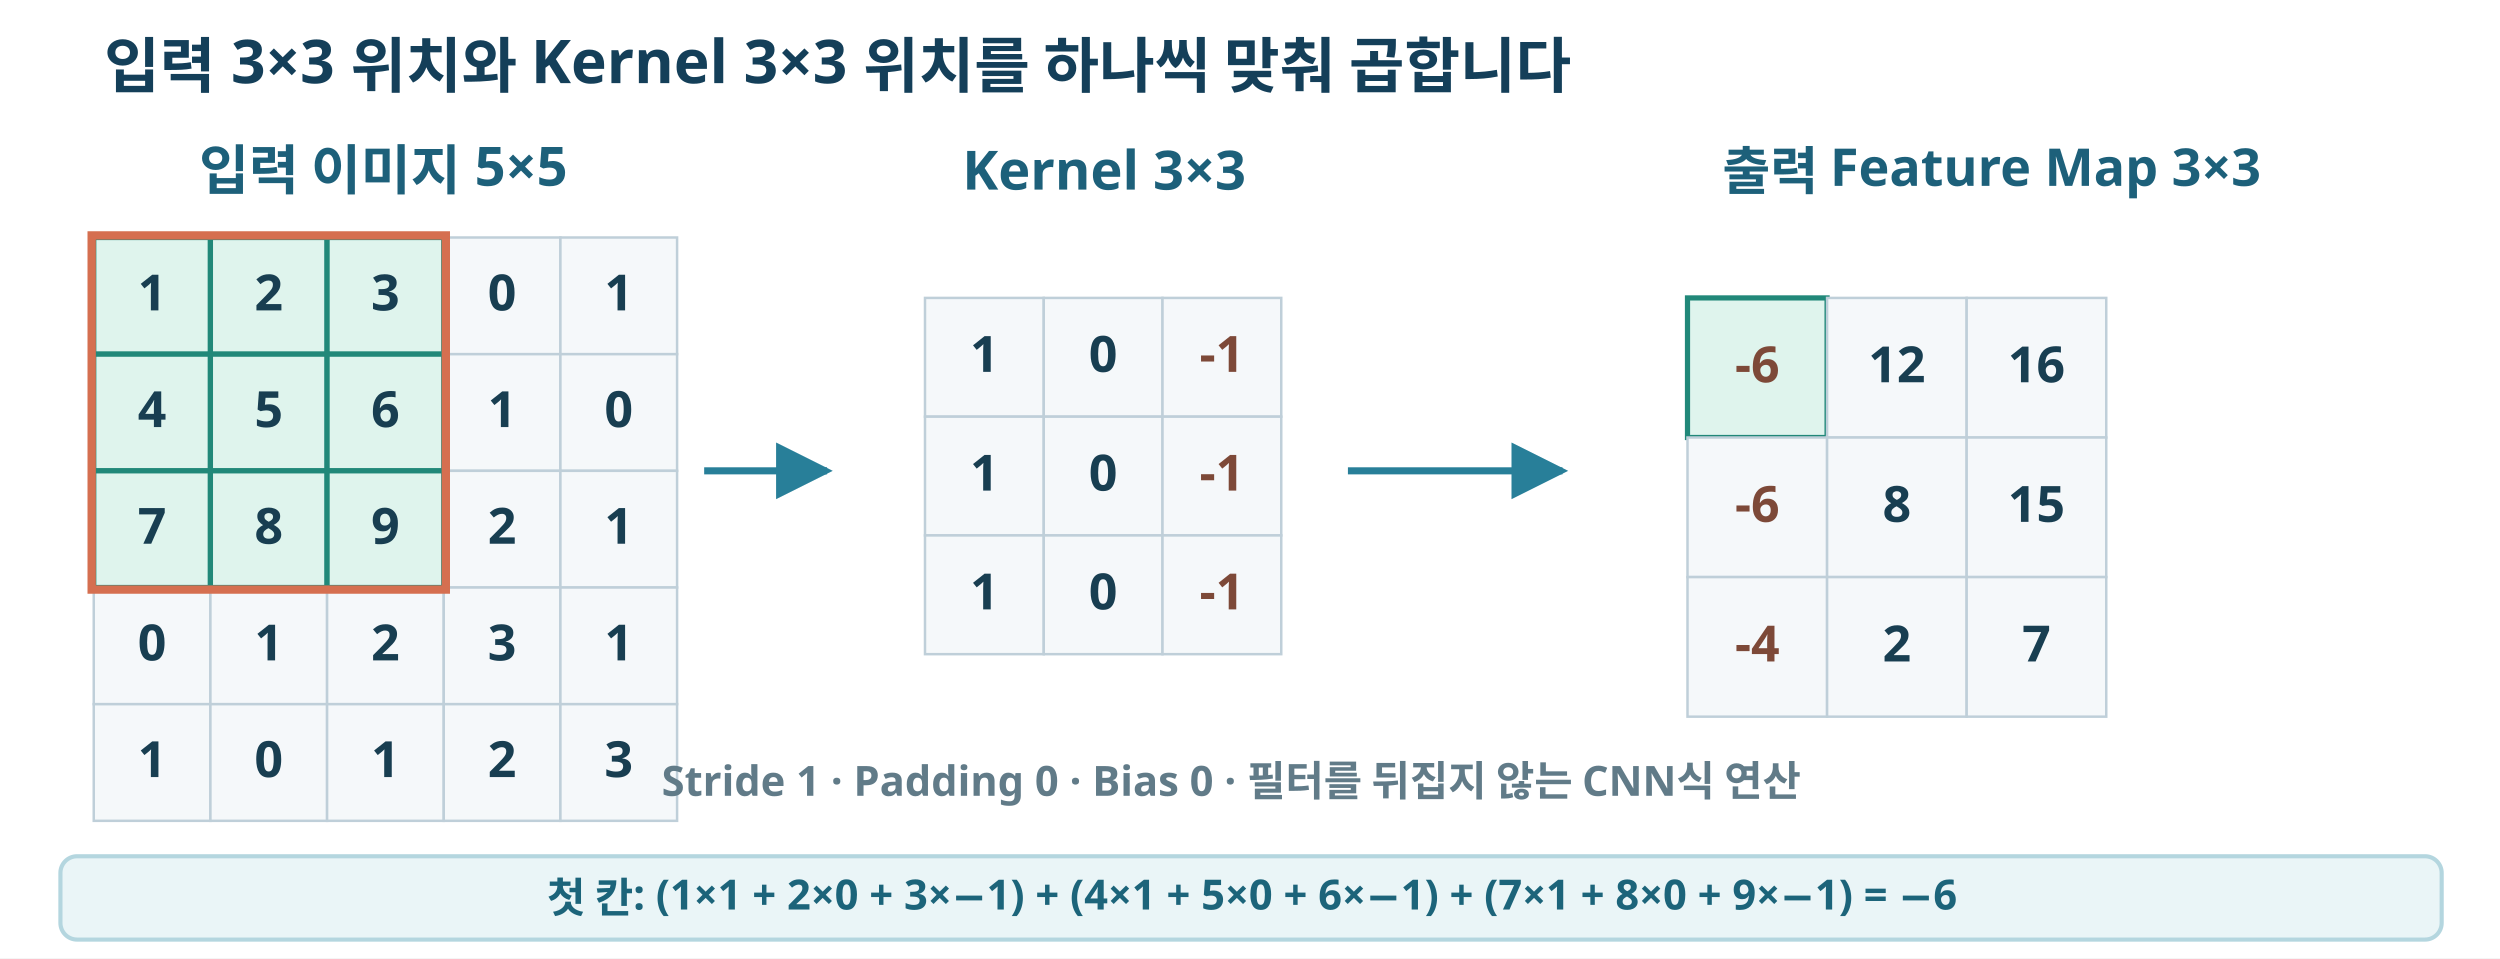
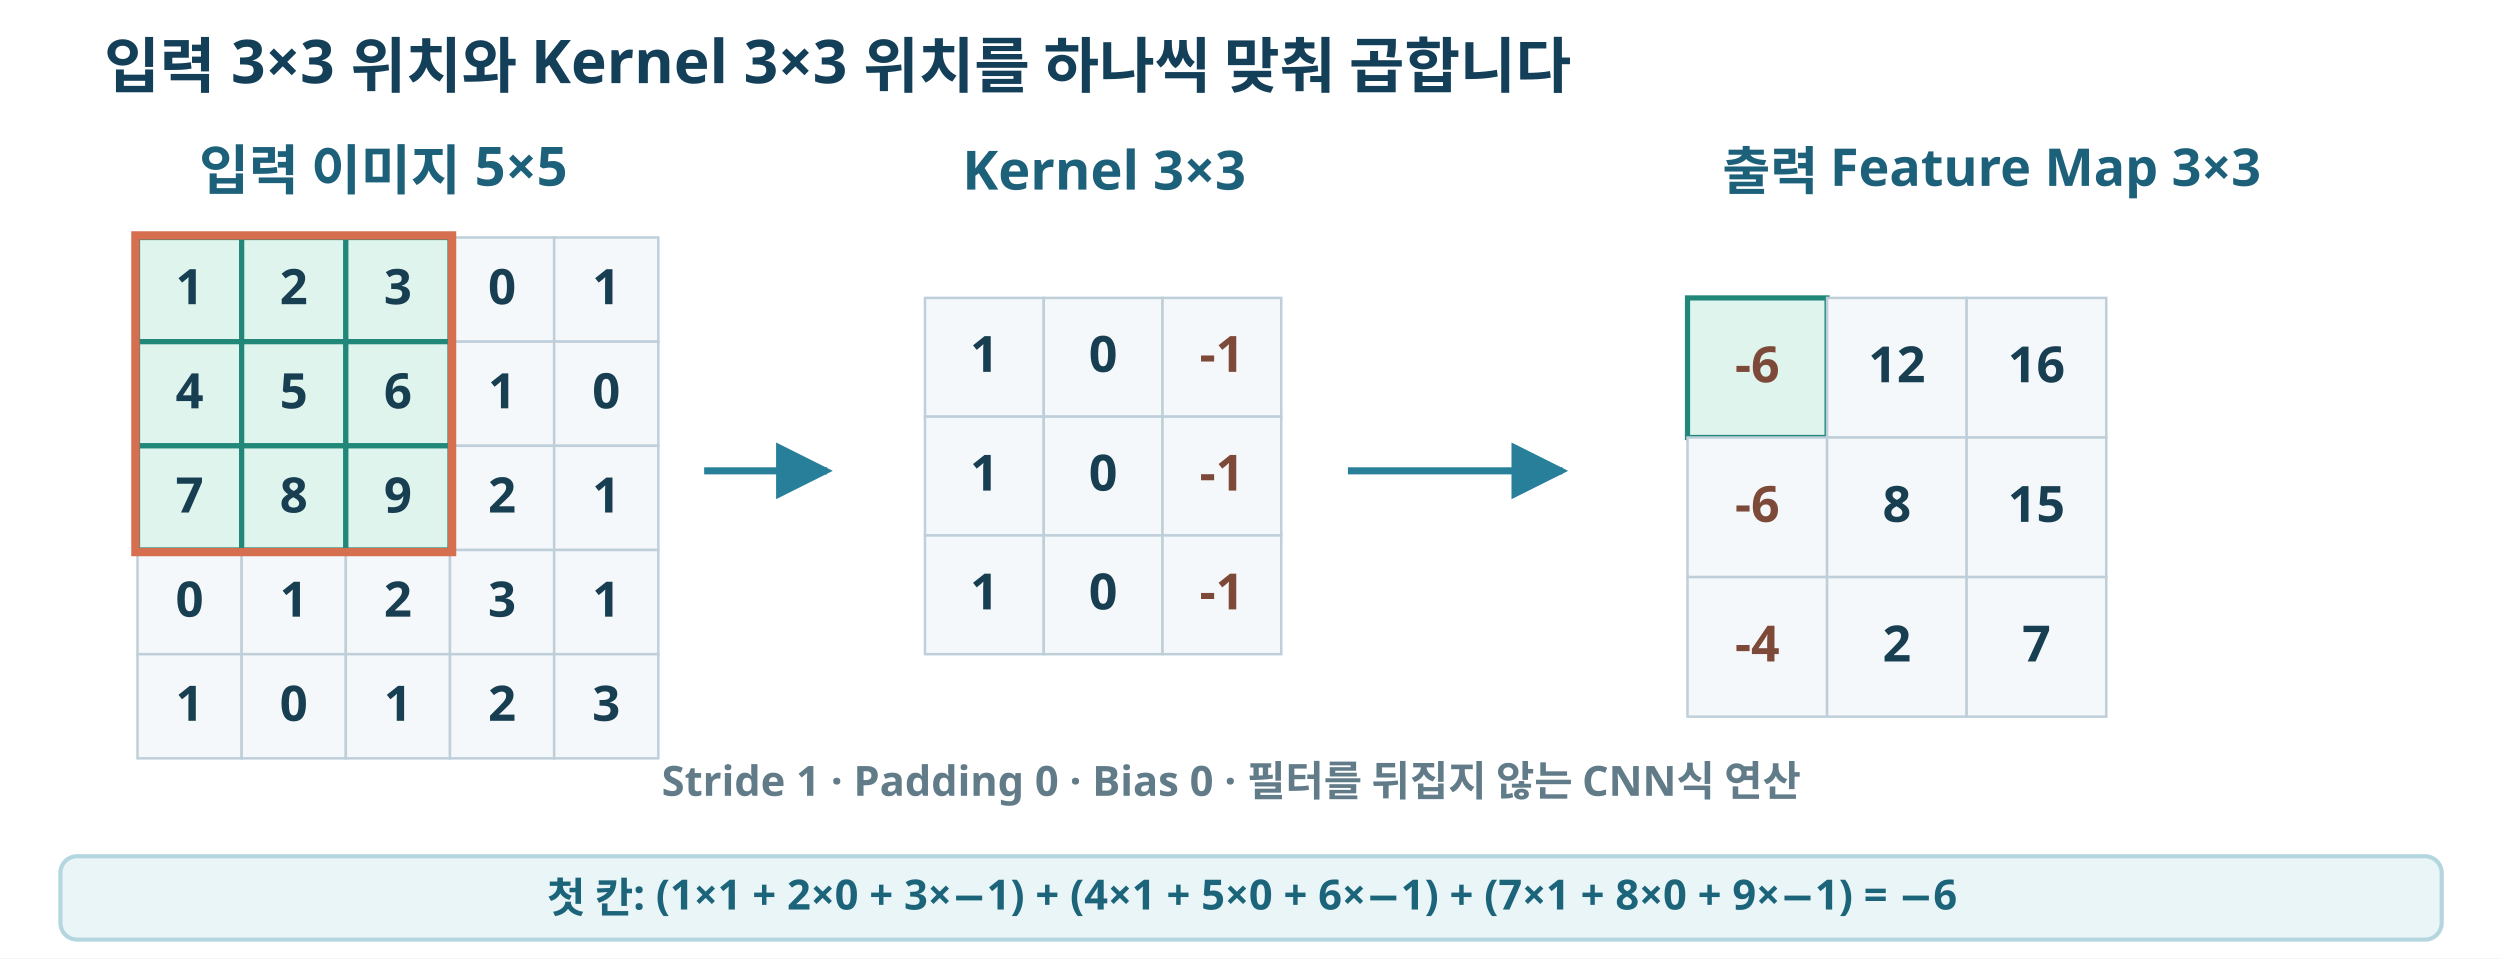
<svg xmlns="http://www.w3.org/2000/svg" viewBox="0 0 1200 460" width="1200" height="460" role="img" aria-label="5x5 Input, 3x3 kernel cross correlation results in 3x3 feature map -6 12 16 -6 8 15 -4 2 7">
  <defs>
    <marker id="arrow" viewBox="0 0 10 10" refX="9" refY="5" markerWidth="8" markerHeight="8" orient="auto">
      <path d="M0 0L10 5L0 10Z" fill="#287f99" />
    </marker>
  </defs>
  <rect width="1200" height="460" fill="#fff" />
  <text x="50" y="42" text-anchor="start" font-family="Noto Sans KR,Malgun Gothic,sans-serif" font-size="29" font-weight="740" fill="#143f59">입력 3×3 위치와 Kernel 3×3 위치를 하나씩 맞춰 곱합니다</text>
  <text x="184" y="91" text-anchor="middle" font-family="Noto Sans KR,Malgun Gothic,sans-serif" font-size="26" font-weight="760" fill="#1d607a">입력 이미지 5×5</text>
  <text x="530" y="91" text-anchor="middle" font-family="Noto Sans KR,Malgun Gothic,sans-serif" font-size="26" font-weight="760" fill="#1d607a">Kernel 3×3</text>
  <text x="956" y="91" text-anchor="middle" font-family="Noto Sans KR,Malgun Gothic,sans-serif" font-size="25" font-weight="760" fill="#1d607a">출력 Feature Map 3×3</text>
-   <rect x="45" y="114" width="56" height="56" rx="0" fill="#dff4ed" stroke="#218879" stroke-width="2.5" />
-   <text x="73" y="149" text-anchor="middle" font-family="Noto Sans KR,Malgun Gothic,sans-serif" font-size="24" font-weight="700" fill="#183e51">1</text>
-   <rect x="101" y="114" width="56" height="56" rx="0" fill="#dff4ed" stroke="#218879" stroke-width="2.5" />
-   <text x="129" y="149" text-anchor="middle" font-family="Noto Sans KR,Malgun Gothic,sans-serif" font-size="24" font-weight="700" fill="#183e51">2</text>
-   <rect x="157" y="114" width="56" height="56" rx="0" fill="#dff4ed" stroke="#218879" stroke-width="2.5" />
-   <text x="185" y="149" text-anchor="middle" font-family="Noto Sans KR,Malgun Gothic,sans-serif" font-size="24" font-weight="700" fill="#183e51">3</text>
-   <rect x="213" y="114" width="56" height="56" rx="0" fill="#f5f8fa" stroke="#bfcfd9" stroke-width="1.2" />
-   <text x="241" y="149" text-anchor="middle" font-family="Noto Sans KR,Malgun Gothic,sans-serif" font-size="24" font-weight="700" fill="#183e51">0</text>
-   <rect x="269" y="114" width="56" height="56" rx="0" fill="#f5f8fa" stroke="#bfcfd9" stroke-width="1.2" />
-   <text x="297" y="149" text-anchor="middle" font-family="Noto Sans KR,Malgun Gothic,sans-serif" font-size="24" font-weight="700" fill="#183e51">1</text>
-   <rect x="45" y="170" width="56" height="56" rx="0" fill="#dff4ed" stroke="#218879" stroke-width="2.5" />
-   <text x="73" y="205" text-anchor="middle" font-family="Noto Sans KR,Malgun Gothic,sans-serif" font-size="24" font-weight="700" fill="#183e51">4</text>
-   <rect x="101" y="170" width="56" height="56" rx="0" fill="#dff4ed" stroke="#218879" stroke-width="2.5" />
-   <text x="129" y="205" text-anchor="middle" font-family="Noto Sans KR,Malgun Gothic,sans-serif" font-size="24" font-weight="700" fill="#183e51">5</text>
-   <rect x="157" y="170" width="56" height="56" rx="0" fill="#dff4ed" stroke="#218879" stroke-width="2.5" />
-   <text x="185" y="205" text-anchor="middle" font-family="Noto Sans KR,Malgun Gothic,sans-serif" font-size="24" font-weight="700" fill="#183e51">6</text>
-   <rect x="213" y="170" width="56" height="56" rx="0" fill="#f5f8fa" stroke="#bfcfd9" stroke-width="1.2" />
-   <text x="241" y="205" text-anchor="middle" font-family="Noto Sans KR,Malgun Gothic,sans-serif" font-size="24" font-weight="700" fill="#183e51">1</text>
-   <rect x="269" y="170" width="56" height="56" rx="0" fill="#f5f8fa" stroke="#bfcfd9" stroke-width="1.2" />
-   <text x="297" y="205" text-anchor="middle" font-family="Noto Sans KR,Malgun Gothic,sans-serif" font-size="24" font-weight="700" fill="#183e51">0</text>
-   <rect x="45" y="226" width="56" height="56" rx="0" fill="#dff4ed" stroke="#218879" stroke-width="2.5" />
-   <text x="73" y="261" text-anchor="middle" font-family="Noto Sans KR,Malgun Gothic,sans-serif" font-size="24" font-weight="700" fill="#183e51">7</text>
-   <rect x="101" y="226" width="56" height="56" rx="0" fill="#dff4ed" stroke="#218879" stroke-width="2.5" />
-   <text x="129" y="261" text-anchor="middle" font-family="Noto Sans KR,Malgun Gothic,sans-serif" font-size="24" font-weight="700" fill="#183e51">8</text>
-   <rect x="157" y="226" width="56" height="56" rx="0" fill="#dff4ed" stroke="#218879" stroke-width="2.5" />
-   <text x="185" y="261" text-anchor="middle" font-family="Noto Sans KR,Malgun Gothic,sans-serif" font-size="24" font-weight="700" fill="#183e51">9</text>
-   <rect x="213" y="226" width="56" height="56" rx="0" fill="#f5f8fa" stroke="#bfcfd9" stroke-width="1.2" />
-   <text x="241" y="261" text-anchor="middle" font-family="Noto Sans KR,Malgun Gothic,sans-serif" font-size="24" font-weight="700" fill="#183e51">2</text>
-   <rect x="269" y="226" width="56" height="56" rx="0" fill="#f5f8fa" stroke="#bfcfd9" stroke-width="1.2" />
-   <text x="297" y="261" text-anchor="middle" font-family="Noto Sans KR,Malgun Gothic,sans-serif" font-size="24" font-weight="700" fill="#183e51">1</text>
-   <rect x="45" y="282" width="56" height="56" rx="0" fill="#f5f8fa" stroke="#bfcfd9" stroke-width="1.2" />
-   <text x="73" y="317" text-anchor="middle" font-family="Noto Sans KR,Malgun Gothic,sans-serif" font-size="24" font-weight="700" fill="#183e51">0</text>
-   <rect x="101" y="282" width="56" height="56" rx="0" fill="#f5f8fa" stroke="#bfcfd9" stroke-width="1.2" />
-   <text x="129" y="317" text-anchor="middle" font-family="Noto Sans KR,Malgun Gothic,sans-serif" font-size="24" font-weight="700" fill="#183e51">1</text>
-   <rect x="157" y="282" width="56" height="56" rx="0" fill="#f5f8fa" stroke="#bfcfd9" stroke-width="1.2" />
-   <text x="185" y="317" text-anchor="middle" font-family="Noto Sans KR,Malgun Gothic,sans-serif" font-size="24" font-weight="700" fill="#183e51">2</text>
-   <rect x="213" y="282" width="56" height="56" rx="0" fill="#f5f8fa" stroke="#bfcfd9" stroke-width="1.2" />
-   <text x="241" y="317" text-anchor="middle" font-family="Noto Sans KR,Malgun Gothic,sans-serif" font-size="24" font-weight="700" fill="#183e51">3</text>
-   <rect x="269" y="282" width="56" height="56" rx="0" fill="#f5f8fa" stroke="#bfcfd9" stroke-width="1.2" />
-   <text x="297" y="317" text-anchor="middle" font-family="Noto Sans KR,Malgun Gothic,sans-serif" font-size="24" font-weight="700" fill="#183e51">1</text>
-   <rect x="45" y="338" width="56" height="56" rx="0" fill="#f5f8fa" stroke="#bfcfd9" stroke-width="1.2" />
-   <text x="73" y="373" text-anchor="middle" font-family="Noto Sans KR,Malgun Gothic,sans-serif" font-size="24" font-weight="700" fill="#183e51">1</text>
-   <rect x="101" y="338" width="56" height="56" rx="0" fill="#f5f8fa" stroke="#bfcfd9" stroke-width="1.2" />
-   <text x="129" y="373" text-anchor="middle" font-family="Noto Sans KR,Malgun Gothic,sans-serif" font-size="24" font-weight="700" fill="#183e51">0</text>
-   <rect x="157" y="338" width="56" height="56" rx="0" fill="#f5f8fa" stroke="#bfcfd9" stroke-width="1.2" />
-   <text x="185" y="373" text-anchor="middle" font-family="Noto Sans KR,Malgun Gothic,sans-serif" font-size="24" font-weight="700" fill="#183e51">1</text>
-   <rect x="213" y="338" width="56" height="56" rx="0" fill="#f5f8fa" stroke="#bfcfd9" stroke-width="1.2" />
-   <text x="241" y="373" text-anchor="middle" font-family="Noto Sans KR,Malgun Gothic,sans-serif" font-size="24" font-weight="700" fill="#183e51">2</text>
-   <rect x="269" y="338" width="56" height="56" rx="0" fill="#f5f8fa" stroke="#bfcfd9" stroke-width="1.2" />
-   <text x="297" y="373" text-anchor="middle" font-family="Noto Sans KR,Malgun Gothic,sans-serif" font-size="24" font-weight="700" fill="#183e51">3</text>
-   <rect x="44" y="113" width="170" height="170" fill="none" stroke="#d56f50" stroke-width="4" />
+   <rect x="66" y="114" width="50" height="50" rx="0" fill="#dff4ed" stroke="#218879" stroke-width="2.5" />
+   <text x="91" y="146" text-anchor="middle" font-family="Noto Sans KR,Malgun Gothic,sans-serif" font-size="23.5" font-weight="700" fill="#183e51">1</text>
+   <rect x="116" y="114" width="50" height="50" rx="0" fill="#dff4ed" stroke="#218879" stroke-width="2.5" />
+   <text x="141" y="146" text-anchor="middle" font-family="Noto Sans KR,Malgun Gothic,sans-serif" font-size="23.5" font-weight="700" fill="#183e51">2</text>
+   <rect x="166" y="114" width="50" height="50" rx="0" fill="#dff4ed" stroke="#218879" stroke-width="2.5" />
+   <text x="191" y="146" text-anchor="middle" font-family="Noto Sans KR,Malgun Gothic,sans-serif" font-size="23.5" font-weight="700" fill="#183e51">3</text>
+   <rect x="216" y="114" width="50" height="50" rx="0" fill="#f5f8fa" stroke="#bfcfd9" stroke-width="1.2" />
+   <text x="241" y="146" text-anchor="middle" font-family="Noto Sans KR,Malgun Gothic,sans-serif" font-size="23.5" font-weight="700" fill="#183e51">0</text>
+   <rect x="266" y="114" width="50" height="50" rx="0" fill="#f5f8fa" stroke="#bfcfd9" stroke-width="1.2" />
+   <text x="291" y="146" text-anchor="middle" font-family="Noto Sans KR,Malgun Gothic,sans-serif" font-size="23.5" font-weight="700" fill="#183e51">1</text>
+   <rect x="66" y="164" width="50" height="50" rx="0" fill="#dff4ed" stroke="#218879" stroke-width="2.5" />
+   <text x="91" y="196" text-anchor="middle" font-family="Noto Sans KR,Malgun Gothic,sans-serif" font-size="23.5" font-weight="700" fill="#183e51">4</text>
+   <rect x="116" y="164" width="50" height="50" rx="0" fill="#dff4ed" stroke="#218879" stroke-width="2.5" />
+   <text x="141" y="196" text-anchor="middle" font-family="Noto Sans KR,Malgun Gothic,sans-serif" font-size="23.5" font-weight="700" fill="#183e51">5</text>
+   <rect x="166" y="164" width="50" height="50" rx="0" fill="#dff4ed" stroke="#218879" stroke-width="2.5" />
+   <text x="191" y="196" text-anchor="middle" font-family="Noto Sans KR,Malgun Gothic,sans-serif" font-size="23.5" font-weight="700" fill="#183e51">6</text>
+   <rect x="216" y="164" width="50" height="50" rx="0" fill="#f5f8fa" stroke="#bfcfd9" stroke-width="1.2" />
+   <text x="241" y="196" text-anchor="middle" font-family="Noto Sans KR,Malgun Gothic,sans-serif" font-size="23.5" font-weight="700" fill="#183e51">1</text>
+   <rect x="266" y="164" width="50" height="50" rx="0" fill="#f5f8fa" stroke="#bfcfd9" stroke-width="1.2" />
+   <text x="291" y="196" text-anchor="middle" font-family="Noto Sans KR,Malgun Gothic,sans-serif" font-size="23.5" font-weight="700" fill="#183e51">0</text>
+   <rect x="66" y="214" width="50" height="50" rx="0" fill="#dff4ed" stroke="#218879" stroke-width="2.5" />
+   <text x="91" y="246" text-anchor="middle" font-family="Noto Sans KR,Malgun Gothic,sans-serif" font-size="23.5" font-weight="700" fill="#183e51">7</text>
+   <rect x="116" y="214" width="50" height="50" rx="0" fill="#dff4ed" stroke="#218879" stroke-width="2.5" />
+   <text x="141" y="246" text-anchor="middle" font-family="Noto Sans KR,Malgun Gothic,sans-serif" font-size="23.5" font-weight="700" fill="#183e51">8</text>
+   <rect x="166" y="214" width="50" height="50" rx="0" fill="#dff4ed" stroke="#218879" stroke-width="2.5" />
+   <text x="191" y="246" text-anchor="middle" font-family="Noto Sans KR,Malgun Gothic,sans-serif" font-size="23.5" font-weight="700" fill="#183e51">9</text>
+   <rect x="216" y="214" width="50" height="50" rx="0" fill="#f5f8fa" stroke="#bfcfd9" stroke-width="1.2" />
+   <text x="241" y="246" text-anchor="middle" font-family="Noto Sans KR,Malgun Gothic,sans-serif" font-size="23.5" font-weight="700" fill="#183e51">2</text>
+   <rect x="266" y="214" width="50" height="50" rx="0" fill="#f5f8fa" stroke="#bfcfd9" stroke-width="1.2" />
+   <text x="291" y="246" text-anchor="middle" font-family="Noto Sans KR,Malgun Gothic,sans-serif" font-size="23.5" font-weight="700" fill="#183e51">1</text>
+   <rect x="66" y="264" width="50" height="50" rx="0" fill="#f5f8fa" stroke="#bfcfd9" stroke-width="1.2" />
+   <text x="91" y="296" text-anchor="middle" font-family="Noto Sans KR,Malgun Gothic,sans-serif" font-size="23.5" font-weight="700" fill="#183e51">0</text>
+   <rect x="116" y="264" width="50" height="50" rx="0" fill="#f5f8fa" stroke="#bfcfd9" stroke-width="1.2" />
+   <text x="141" y="296" text-anchor="middle" font-family="Noto Sans KR,Malgun Gothic,sans-serif" font-size="23.5" font-weight="700" fill="#183e51">1</text>
+   <rect x="166" y="264" width="50" height="50" rx="0" fill="#f5f8fa" stroke="#bfcfd9" stroke-width="1.2" />
+   <text x="191" y="296" text-anchor="middle" font-family="Noto Sans KR,Malgun Gothic,sans-serif" font-size="23.5" font-weight="700" fill="#183e51">2</text>
+   <rect x="216" y="264" width="50" height="50" rx="0" fill="#f5f8fa" stroke="#bfcfd9" stroke-width="1.2" />
+   <text x="241" y="296" text-anchor="middle" font-family="Noto Sans KR,Malgun Gothic,sans-serif" font-size="23.5" font-weight="700" fill="#183e51">3</text>
+   <rect x="266" y="264" width="50" height="50" rx="0" fill="#f5f8fa" stroke="#bfcfd9" stroke-width="1.2" />
+   <text x="291" y="296" text-anchor="middle" font-family="Noto Sans KR,Malgun Gothic,sans-serif" font-size="23.5" font-weight="700" fill="#183e51">1</text>
+   <rect x="66" y="314" width="50" height="50" rx="0" fill="#f5f8fa" stroke="#bfcfd9" stroke-width="1.2" />
+   <text x="91" y="346" text-anchor="middle" font-family="Noto Sans KR,Malgun Gothic,sans-serif" font-size="23.5" font-weight="700" fill="#183e51">1</text>
+   <rect x="116" y="314" width="50" height="50" rx="0" fill="#f5f8fa" stroke="#bfcfd9" stroke-width="1.2" />
+   <text x="141" y="346" text-anchor="middle" font-family="Noto Sans KR,Malgun Gothic,sans-serif" font-size="23.5" font-weight="700" fill="#183e51">0</text>
+   <rect x="166" y="314" width="50" height="50" rx="0" fill="#f5f8fa" stroke="#bfcfd9" stroke-width="1.2" />
+   <text x="191" y="346" text-anchor="middle" font-family="Noto Sans KR,Malgun Gothic,sans-serif" font-size="23.5" font-weight="700" fill="#183e51">1</text>
+   <rect x="216" y="314" width="50" height="50" rx="0" fill="#f5f8fa" stroke="#bfcfd9" stroke-width="1.2" />
+   <text x="241" y="346" text-anchor="middle" font-family="Noto Sans KR,Malgun Gothic,sans-serif" font-size="23.5" font-weight="700" fill="#183e51">2</text>
+   <rect x="266" y="314" width="50" height="50" rx="0" fill="#f5f8fa" stroke="#bfcfd9" stroke-width="1.2" />
+   <text x="291" y="346" text-anchor="middle" font-family="Noto Sans KR,Malgun Gothic,sans-serif" font-size="23.5" font-weight="700" fill="#183e51">3</text>
+   <rect x="65" y="113" width="152" height="152" fill="none" stroke="#d56f50" stroke-width="4" />
  <path d="M338 226L397 226" fill="none" stroke="#287f99" stroke-width="3.4" marker-end="url(#arrow)" />
  <rect x="444" y="143" width="57" height="57" rx="0" fill="#f5f8fa" stroke="#bfcfd9" stroke-width="1.2" />
  <text x="472.5" y="178.5" text-anchor="middle" font-family="Noto Sans KR,Malgun Gothic,sans-serif" font-size="24" font-weight="700" fill="#183e51">1</text>
  <rect x="501" y="143" width="57" height="57" rx="0" fill="#f5f8fa" stroke="#bfcfd9" stroke-width="1.2" />
  <text x="529.5" y="178.5" text-anchor="middle" font-family="Noto Sans KR,Malgun Gothic,sans-serif" font-size="24" font-weight="700" fill="#183e51">0</text>
  <rect x="558" y="143" width="57" height="57" rx="0" fill="#f5f8fa" stroke="#bfcfd9" stroke-width="1.2" />
  <text x="586.5" y="178.5" text-anchor="middle" font-family="Noto Sans KR,Malgun Gothic,sans-serif" font-size="24" font-weight="700" fill="#7d4938">-1</text>
  <rect x="444" y="200" width="57" height="57" rx="0" fill="#f5f8fa" stroke="#bfcfd9" stroke-width="1.2" />
  <text x="472.5" y="235.5" text-anchor="middle" font-family="Noto Sans KR,Malgun Gothic,sans-serif" font-size="24" font-weight="700" fill="#183e51">1</text>
  <rect x="501" y="200" width="57" height="57" rx="0" fill="#f5f8fa" stroke="#bfcfd9" stroke-width="1.2" />
  <text x="529.5" y="235.5" text-anchor="middle" font-family="Noto Sans KR,Malgun Gothic,sans-serif" font-size="24" font-weight="700" fill="#183e51">0</text>
  <rect x="558" y="200" width="57" height="57" rx="0" fill="#f5f8fa" stroke="#bfcfd9" stroke-width="1.2" />
  <text x="586.5" y="235.5" text-anchor="middle" font-family="Noto Sans KR,Malgun Gothic,sans-serif" font-size="24" font-weight="700" fill="#7d4938">-1</text>
  <rect x="444" y="257" width="57" height="57" rx="0" fill="#f5f8fa" stroke="#bfcfd9" stroke-width="1.2" />
  <text x="472.5" y="292.5" text-anchor="middle" font-family="Noto Sans KR,Malgun Gothic,sans-serif" font-size="24" font-weight="700" fill="#183e51">1</text>
  <rect x="501" y="257" width="57" height="57" rx="0" fill="#f5f8fa" stroke="#bfcfd9" stroke-width="1.2" />
  <text x="529.5" y="292.5" text-anchor="middle" font-family="Noto Sans KR,Malgun Gothic,sans-serif" font-size="24" font-weight="700" fill="#183e51">0</text>
  <rect x="558" y="257" width="57" height="57" rx="0" fill="#f5f8fa" stroke="#bfcfd9" stroke-width="1.2" />
  <text x="586.5" y="292.5" text-anchor="middle" font-family="Noto Sans KR,Malgun Gothic,sans-serif" font-size="24" font-weight="700" fill="#7d4938">-1</text>
  <path d="M647 226L750 226" fill="none" stroke="#287f99" stroke-width="3.4" marker-end="url(#arrow)" />
  <rect x="810" y="143" width="67" height="67" rx="0" fill="#dff4ed" stroke="#218879" stroke-width="2.5" />
  <text x="843.5" y="183.5" text-anchor="middle" font-family="Noto Sans KR,Malgun Gothic,sans-serif" font-size="24" font-weight="700" fill="#7d4938">-6</text>
  <rect x="877" y="143" width="67" height="67" rx="0" fill="#f5f8fa" stroke="#bfcfd9" stroke-width="1.2" />
  <text x="910.5" y="183.5" text-anchor="middle" font-family="Noto Sans KR,Malgun Gothic,sans-serif" font-size="24" font-weight="700" fill="#183e51">12</text>
  <rect x="944" y="143" width="67" height="67" rx="0" fill="#f5f8fa" stroke="#bfcfd9" stroke-width="1.2" />
  <text x="977.5" y="183.5" text-anchor="middle" font-family="Noto Sans KR,Malgun Gothic,sans-serif" font-size="24" font-weight="700" fill="#183e51">16</text>
  <rect x="810" y="210" width="67" height="67" rx="0" fill="#f5f8fa" stroke="#bfcfd9" stroke-width="1.2" />
  <text x="843.5" y="250.5" text-anchor="middle" font-family="Noto Sans KR,Malgun Gothic,sans-serif" font-size="24" font-weight="700" fill="#7d4938">-6</text>
  <rect x="877" y="210" width="67" height="67" rx="0" fill="#f5f8fa" stroke="#bfcfd9" stroke-width="1.2" />
  <text x="910.5" y="250.5" text-anchor="middle" font-family="Noto Sans KR,Malgun Gothic,sans-serif" font-size="24" font-weight="700" fill="#183e51">8</text>
  <rect x="944" y="210" width="67" height="67" rx="0" fill="#f5f8fa" stroke="#bfcfd9" stroke-width="1.2" />
  <text x="977.5" y="250.5" text-anchor="middle" font-family="Noto Sans KR,Malgun Gothic,sans-serif" font-size="24" font-weight="700" fill="#183e51">15</text>
  <rect x="810" y="277" width="67" height="67" rx="0" fill="#f5f8fa" stroke="#bfcfd9" stroke-width="1.2" />
  <text x="843.5" y="317.5" text-anchor="middle" font-family="Noto Sans KR,Malgun Gothic,sans-serif" font-size="24" font-weight="700" fill="#7d4938">-4</text>
  <rect x="877" y="277" width="67" height="67" rx="0" fill="#f5f8fa" stroke="#bfcfd9" stroke-width="1.2" />
  <text x="910.5" y="317.5" text-anchor="middle" font-family="Noto Sans KR,Malgun Gothic,sans-serif" font-size="24" font-weight="700" fill="#183e51">2</text>
  <rect x="944" y="277" width="67" height="67" rx="0" fill="#f5f8fa" stroke="#bfcfd9" stroke-width="1.2" />
  <text x="977.5" y="317.5" text-anchor="middle" font-family="Noto Sans KR,Malgun Gothic,sans-serif" font-size="24" font-weight="700" fill="#183e51">7</text>
  <rect x="29" y="411" width="1143" height="40" rx="8" fill="#eaf5f7" stroke="#b4d6df" stroke-width="2" />
  <text x="601" y="438" text-anchor="middle" font-family="Noto Sans KR,Malgun Gothic,sans-serif" font-size="20" font-weight="700" fill="#1c647a">첫 칸: (1×1 + 2×0 + 3×−1) + (4×1 + 5×0 + 6×−1) + (7×1 + 8×0 + 9×−1) = −6</text>
  <text x="591" y="382" text-anchor="middle" font-family="Noto Sans KR,Malgun Gothic,sans-serif" font-size="20" font-weight="550" fill="#617b88">Stride 1 · Padding 0 · Bias 0 · 필터를 뒤집지 않는 CNN식 연산</text>
</svg>
